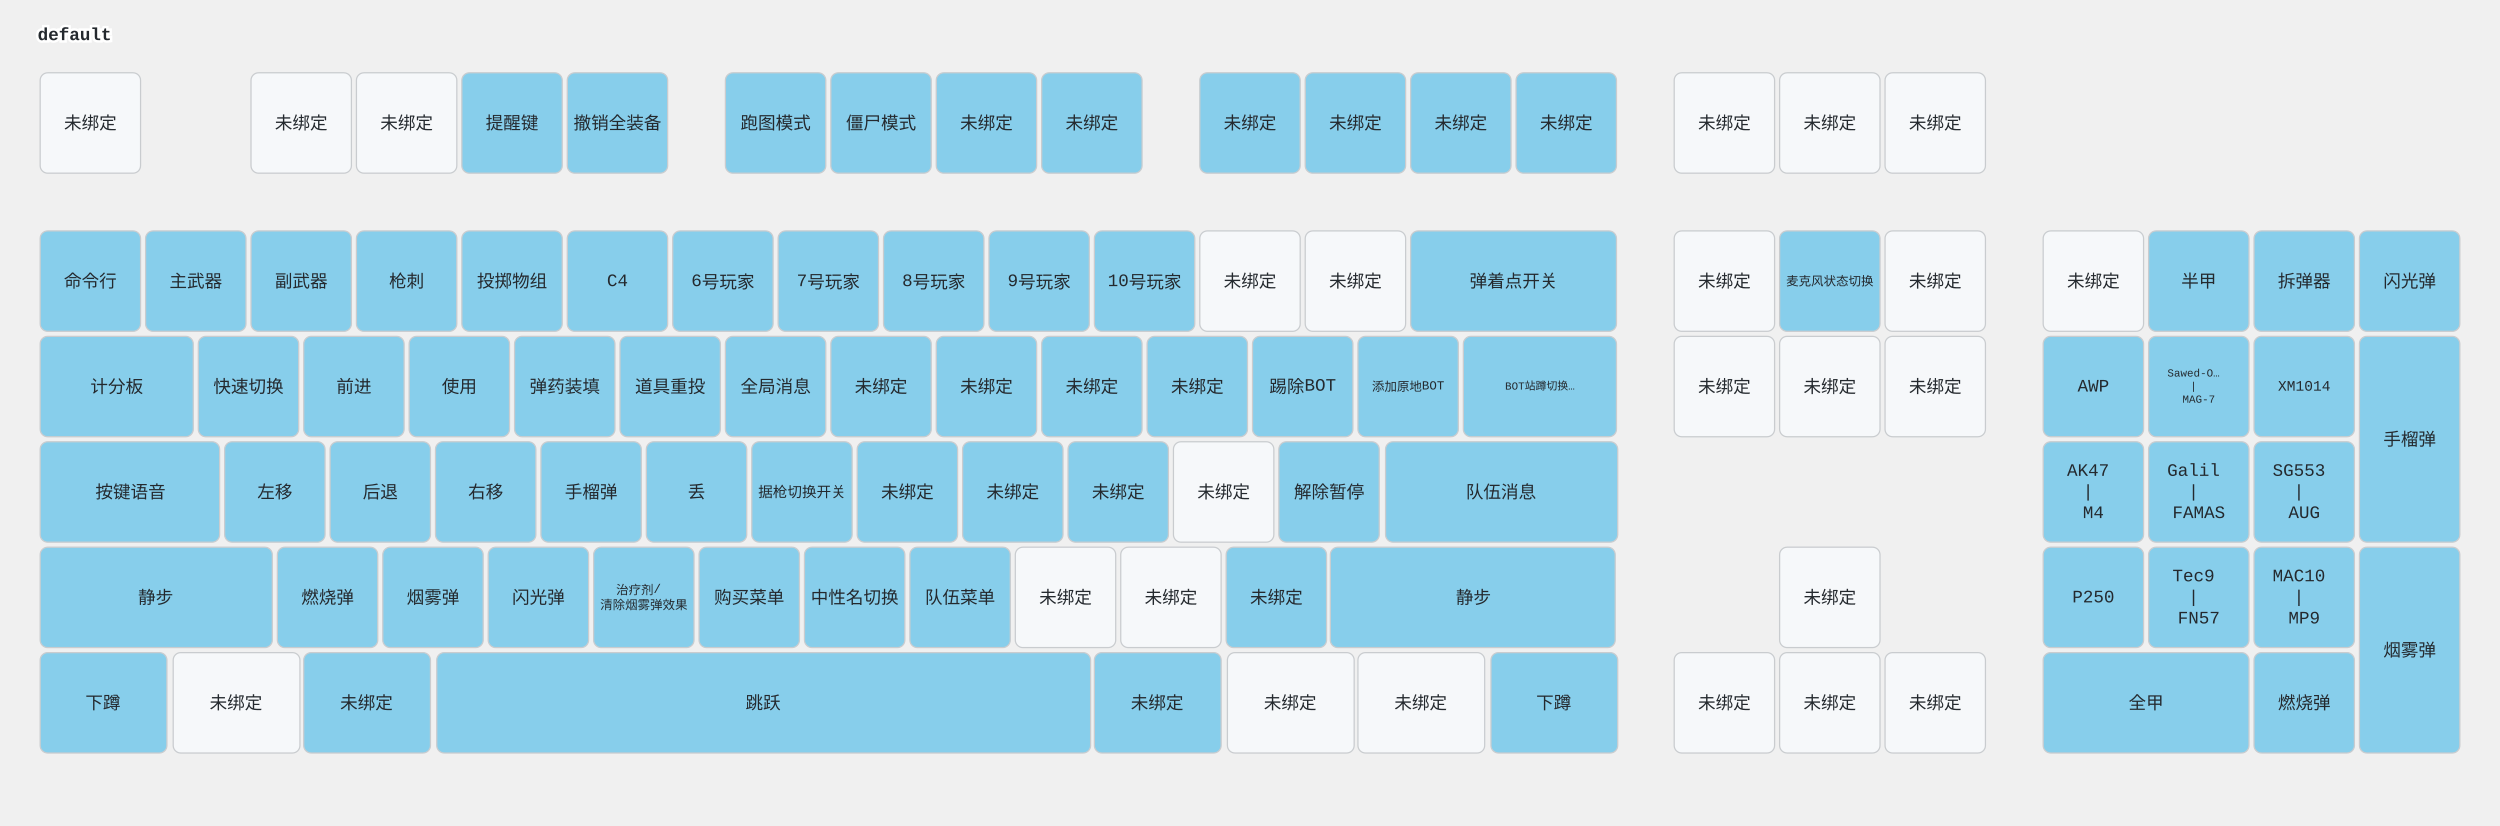
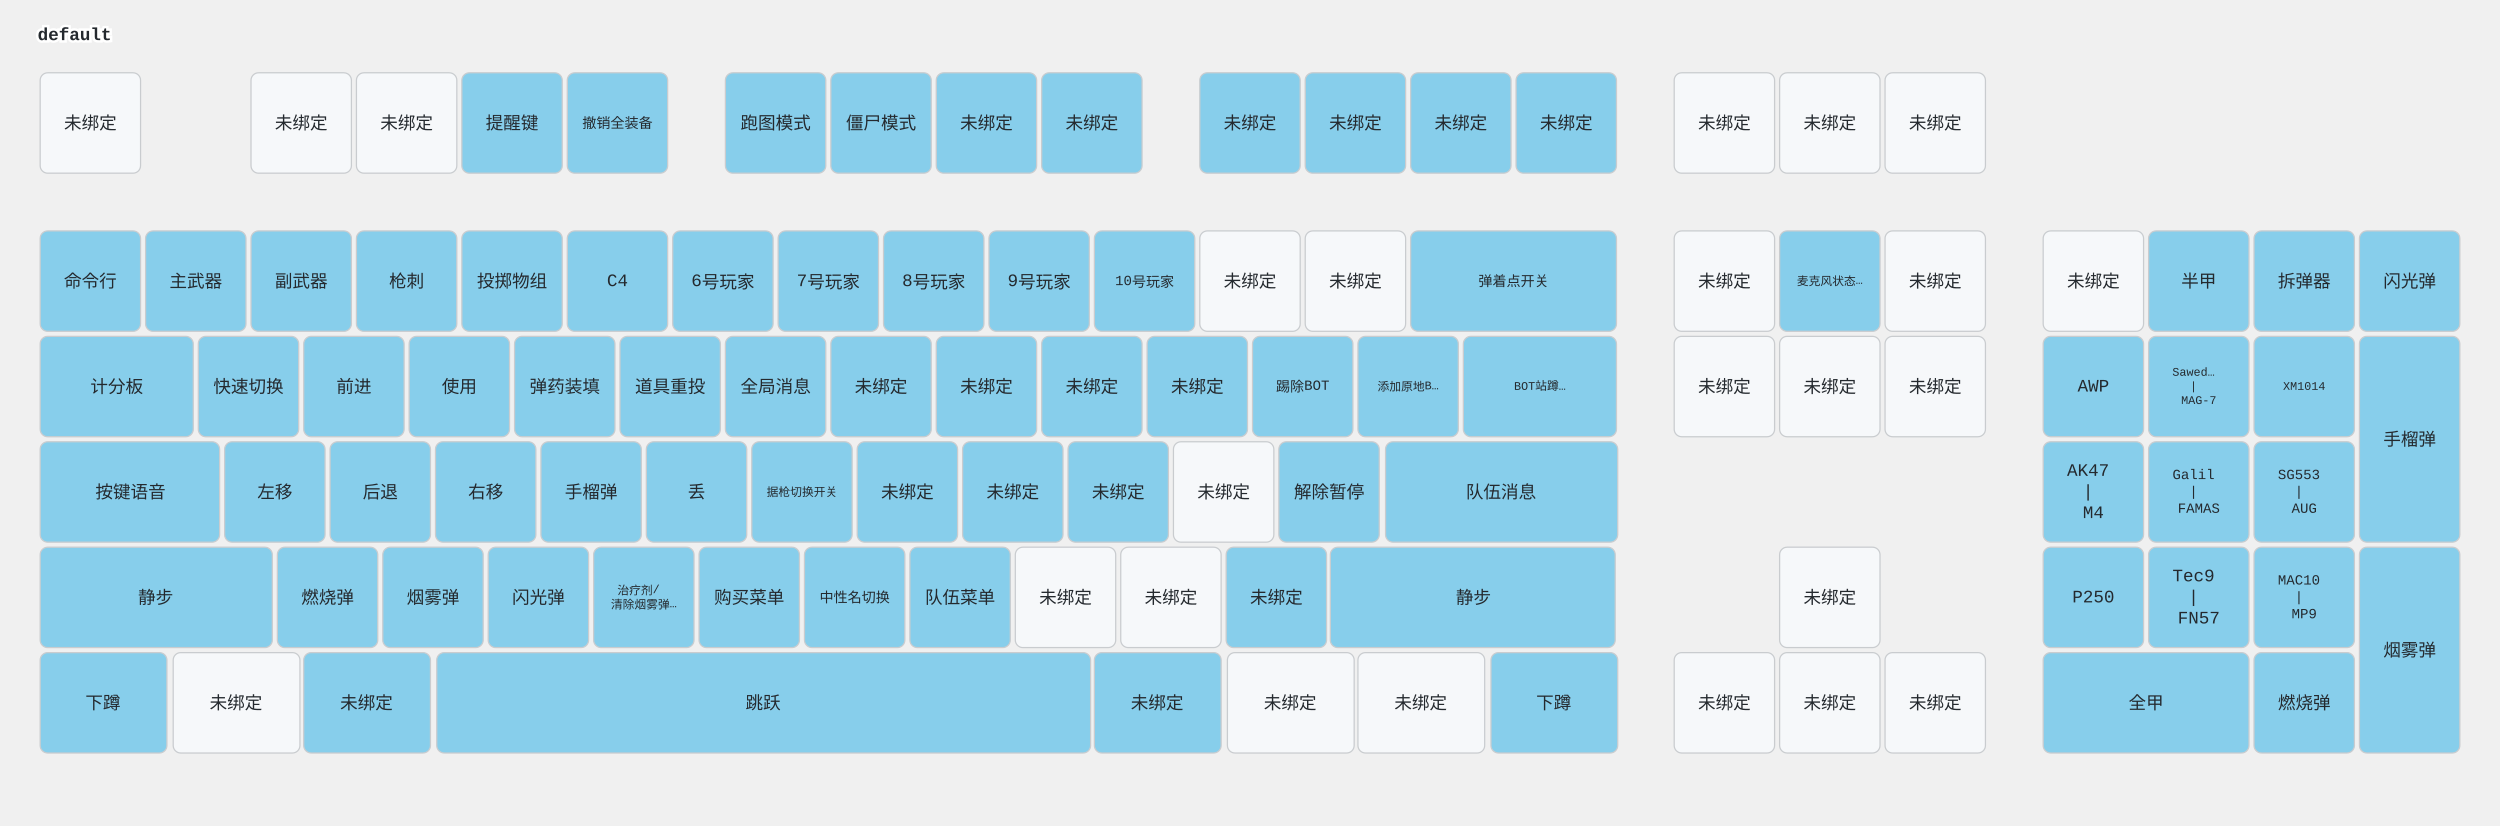
<svg xmlns="http://www.w3.org/2000/svg" width="1992" height="658" viewBox="0 0 1992 658" class="keymap">
  <style>/* inherit to force styles through use tags */
svg path {
    fill: inherit;
}

/* font and background color specifications */
svg.keymap {
    font-family: SFMono-Regular,Consolas,Liberation Mono,Menlo,monospace;
    font-size: 14px;
    font-kerning: normal;
    text-rendering: optimizeLegibility;
    fill: #24292e;
}

/* default key styling */
rect.key {
    fill: #f6f8fa;
}

rect.key, rect.combo {
    stroke: #c9cccf;
    stroke-width: 1;
}

/* default key side styling, only used is draw_key_sides is set */
rect.side {
    filter: brightness(90%);
}

/* color accent for combo boxes */
rect.combo, rect.combo-separate {
    fill: #cdf;
}

/* color accent for held keys */
rect.held, rect.combo.held {
    fill: #fdd;
}

/* color accent for ghost (optional) keys */
rect.ghost, rect.combo.ghost {
    stroke-dasharray: 4, 4;
    stroke-width: 2;
}

text {
    text-anchor: middle;
    dominant-baseline: middle;
}

/* styling for layer labels */
text.label {
    font-weight: bold;
    text-anchor: start;
    stroke: white;
    stroke-width: 4;
    paint-order: stroke;
}

/* styling for optional footer */
text.footer {
    text-anchor: end;
    dominant-baseline: auto;
    stroke: white;
    stroke-width: 4;
    paint-order: stroke;
}

/* styling for combo tap, and key non-tap label text */
text.combo, text.hold, text.shifted, text.left, text.right, text.tl, text.tr, text.bl, text.br {
    font-size: 11px;
}

text.hold, text.bl, text.br {
    text-anchor: middle;
    dominant-baseline: auto;
}

text.shifted, text.tl, text.tr {
    text-anchor: middle;
    dominant-baseline: hanging;
}

text.left, text.tl, text.bl {
    text-anchor: start;
}

text.right, text.tr, text.br {
    text-anchor: end;
}

text.layer-activator {
    text-decoration: underline;
}

/* styling for hold/shifted label text in combo box */
text.combo.hold, text.combo.shifted, text.combo.left, text.combo.right {
    font-size: 8px;
}

/* lighter symbol for transparent keys */
text.trans {
    fill: #7b7e81;
}

/* styling for combo dendrons */
path.combo {
    stroke-width: 1;
    stroke: gray;
    fill: none;
}

/* Start Tabler Icons Cleanup */
/* cannot use height/width with glyphs */
.icon-tabler &gt; path {
    fill: inherit;
    stroke: inherit;
    stroke-width: 2;
}
/* hide tabler's default box */
.icon-tabler &gt; path[stroke="none"][fill="none"] {
    visibility: hidden;
}
/* End Tabler Icons Cleanup */

.key .legend {
  font-weight: bold;
}
rect.key.bound {
  fill: #87CEEB;
}</style>
  <g transform="translate(30, 0)" class="layer-default">
    <text x="0" y="28" class="label" id="default">default</text>
    <g transform="translate(0, 56)">
      <g transform="translate(42, 42)" class="key keypos-0">
        <rect rx="6" ry="6" x="-40" y="-40" width="80" height="80" class="key" />
        <text x="0" y="0" class="key tap">未绑定</text>
      </g>
      <g transform="translate(210, 42)" class="key keypos-1">
        <rect rx="6" ry="6" x="-40" y="-40" width="80" height="80" class="key" />
        <text x="0" y="0" class="key tap">未绑定</text>
      </g>
      <g transform="translate(294, 42)" class="key keypos-2">
        <rect rx="6" ry="6" x="-40" y="-40" width="80" height="80" class="key" />
        <text x="0" y="0" class="key tap">未绑定</text>
      </g>
      <g transform="translate(378, 42)" class="key bound keypos-3">
        <rect rx="6" ry="6" x="-40" y="-40" width="80" height="80" class="key bound" />
        <text x="0" y="0" class="key bound tap">提醒键</text>
      </g>
      <g transform="translate(462, 42)" class="key bound keypos-4">
        <rect rx="6" ry="6" x="-40" y="-40" width="80" height="80" class="key bound" />
-         <text x="0" y="0" class="key bound tap">撤销全装备</text>
+         <text x="0" y="0" class="key bound tap">
+           <tspan style="font-size: 80%">撤销全装备</tspan>
+         </text>
      </g>
      <g transform="translate(588, 42)" class="key bound keypos-5">
        <rect rx="6" ry="6" x="-40" y="-40" width="80" height="80" class="key bound" />
        <text x="0" y="0" class="key bound tap">跑图模式</text>
      </g>
      <g transform="translate(672, 42)" class="key bound keypos-6">
        <rect rx="6" ry="6" x="-40" y="-40" width="80" height="80" class="key bound" />
        <text x="0" y="0" class="key bound tap">僵尸模式</text>
      </g>
      <g transform="translate(756, 42)" class="key bound keypos-7">
        <rect rx="6" ry="6" x="-40" y="-40" width="80" height="80" class="key bound" />
        <text x="0" y="0" class="key bound tap">未绑定</text>
      </g>
      <g transform="translate(840, 42)" class="key bound keypos-8">
        <rect rx="6" ry="6" x="-40" y="-40" width="80" height="80" class="key bound" />
        <text x="0" y="0" class="key bound tap">未绑定</text>
      </g>
      <g transform="translate(966, 42)" class="key bound keypos-9">
        <rect rx="6" ry="6" x="-40" y="-40" width="80" height="80" class="key bound" />
        <text x="0" y="0" class="key bound tap">未绑定</text>
      </g>
      <g transform="translate(1050, 42)" class="key bound keypos-10">
        <rect rx="6" ry="6" x="-40" y="-40" width="80" height="80" class="key bound" />
        <text x="0" y="0" class="key bound tap">未绑定</text>
      </g>
      <g transform="translate(1134, 42)" class="key bound keypos-11">
        <rect rx="6" ry="6" x="-40" y="-40" width="80" height="80" class="key bound" />
        <text x="0" y="0" class="key bound tap">未绑定</text>
      </g>
      <g transform="translate(1218, 42)" class="key bound keypos-12">
        <rect rx="6" ry="6" x="-40" y="-40" width="80" height="80" class="key bound" />
        <text x="0" y="0" class="key bound tap">未绑定</text>
      </g>
      <g transform="translate(1344, 42)" class="key keypos-13">
        <rect rx="6" ry="6" x="-40" y="-40" width="80" height="80" class="key" />
        <text x="0" y="0" class="key tap">未绑定</text>
      </g>
      <g transform="translate(1428, 42)" class="key keypos-14">
        <rect rx="6" ry="6" x="-40" y="-40" width="80" height="80" class="key" />
        <text x="0" y="0" class="key tap">未绑定</text>
      </g>
      <g transform="translate(1512, 42)" class="key keypos-15">
        <rect rx="6" ry="6" x="-40" y="-40" width="80" height="80" class="key" />
        <text x="0" y="0" class="key tap">未绑定</text>
      </g>
      <g transform="translate(42, 168)" class="key bound keypos-16">
        <rect rx="6" ry="6" x="-40" y="-40" width="80" height="80" class="key bound" />
        <text x="0" y="0" class="key bound tap">命令行</text>
      </g>
      <g transform="translate(126, 168)" class="key bound keypos-17">
        <rect rx="6" ry="6" x="-40" y="-40" width="80" height="80" class="key bound" />
        <text x="0" y="0" class="key bound tap">主武器</text>
      </g>
      <g transform="translate(210, 168)" class="key bound keypos-18">
        <rect rx="6" ry="6" x="-40" y="-40" width="80" height="80" class="key bound" />
        <text x="0" y="0" class="key bound tap">副武器</text>
      </g>
      <g transform="translate(294, 168)" class="key bound keypos-19">
        <rect rx="6" ry="6" x="-40" y="-40" width="80" height="80" class="key bound" />
        <text x="0" y="0" class="key bound tap">枪刺</text>
      </g>
      <g transform="translate(378, 168)" class="key bound keypos-20">
        <rect rx="6" ry="6" x="-40" y="-40" width="80" height="80" class="key bound" />
        <text x="0" y="0" class="key bound tap">投掷物组</text>
      </g>
      <g transform="translate(462, 168)" class="key bound keypos-21">
        <rect rx="6" ry="6" x="-40" y="-40" width="80" height="80" class="key bound" />
        <text x="0" y="0" class="key bound tap">C4</text>
      </g>
      <g transform="translate(546, 168)" class="key bound keypos-22">
        <rect rx="6" ry="6" x="-40" y="-40" width="80" height="80" class="key bound" />
        <text x="0" y="0" class="key bound tap">6号玩家</text>
      </g>
      <g transform="translate(630, 168)" class="key bound keypos-23">
        <rect rx="6" ry="6" x="-40" y="-40" width="80" height="80" class="key bound" />
        <text x="0" y="0" class="key bound tap">7号玩家</text>
      </g>
      <g transform="translate(714, 168)" class="key bound keypos-24">
        <rect rx="6" ry="6" x="-40" y="-40" width="80" height="80" class="key bound" />
        <text x="0" y="0" class="key bound tap">8号玩家</text>
      </g>
      <g transform="translate(798, 168)" class="key bound keypos-25">
        <rect rx="6" ry="6" x="-40" y="-40" width="80" height="80" class="key bound" />
        <text x="0" y="0" class="key bound tap">9号玩家</text>
      </g>
      <g transform="translate(882, 168)" class="key bound keypos-26">
        <rect rx="6" ry="6" x="-40" y="-40" width="80" height="80" class="key bound" />
-         <text x="0" y="0" class="key bound tap">10号玩家</text>
+         <text x="0" y="0" class="key bound tap">
+           <tspan style="font-size: 80%">10号玩家</tspan>
+         </text>
      </g>
      <g transform="translate(966, 168)" class="key keypos-27">
        <rect rx="6" ry="6" x="-40" y="-40" width="80" height="80" class="key" />
        <text x="0" y="0" class="key tap">未绑定</text>
      </g>
      <g transform="translate(1050, 168)" class="key keypos-28">
        <rect rx="6" ry="6" x="-40" y="-40" width="80" height="80" class="key" />
        <text x="0" y="0" class="key tap">未绑定</text>
      </g>
      <g transform="translate(1176, 168)" class="key bound keypos-29">
        <rect rx="6" ry="6" x="-82" y="-40" width="164" height="80" class="key bound" />
-         <text x="0" y="0" class="key bound tap">弹着点开关</text>
+         <text x="0" y="0" class="key bound tap">
+           <tspan style="font-size: 80%">弹着点开关</tspan>
+         </text>
      </g>
      <g transform="translate(1344, 168)" class="key keypos-30">
        <rect rx="6" ry="6" x="-40" y="-40" width="80" height="80" class="key" />
        <text x="0" y="0" class="key tap">未绑定</text>
      </g>
      <g transform="translate(1428, 168)" class="key bound keypos-31">
        <rect rx="6" ry="6" x="-40" y="-40" width="80" height="80" class="key bound" />
        <text x="0" y="0" class="key bound tap">
-           <tspan style="font-size: 71%">麦克风状态切换</tspan>
+           <tspan style="font-size: 67%">麦克风状态…</tspan>
        </text>
      </g>
      <g transform="translate(1512, 168)" class="key keypos-32">
        <rect rx="6" ry="6" x="-40" y="-40" width="80" height="80" class="key" />
        <text x="0" y="0" class="key tap">未绑定</text>
      </g>
      <g transform="translate(1638, 168)" class="key keypos-33">
        <rect rx="6" ry="6" x="-40" y="-40" width="80" height="80" class="key" />
        <text x="0" y="0" class="key tap">未绑定</text>
      </g>
      <g transform="translate(1722, 168)" class="key bound keypos-34">
        <rect rx="6" ry="6" x="-40" y="-40" width="80" height="80" class="key bound" />
        <text x="0" y="0" class="key bound tap">半甲</text>
      </g>
      <g transform="translate(1806, 168)" class="key bound keypos-35">
        <rect rx="6" ry="6" x="-40" y="-40" width="80" height="80" class="key bound" />
        <text x="0" y="0" class="key bound tap">拆弹器</text>
      </g>
      <g transform="translate(1890, 168)" class="key bound keypos-36">
        <rect rx="6" ry="6" x="-40" y="-40" width="80" height="80" class="key bound" />
        <text x="0" y="0" class="key bound tap">闪光弹</text>
      </g>
      <g transform="translate(63, 252)" class="key bound keypos-37">
        <rect rx="6" ry="6" x="-61" y="-40" width="122" height="80" class="key bound" />
        <text x="0" y="0" class="key bound tap">计分板</text>
      </g>
      <g transform="translate(168, 252)" class="key bound keypos-38">
        <rect rx="6" ry="6" x="-40" y="-40" width="80" height="80" class="key bound" />
        <text x="0" y="0" class="key bound tap">快速切换</text>
      </g>
      <g transform="translate(252, 252)" class="key bound keypos-39">
        <rect rx="6" ry="6" x="-40" y="-40" width="80" height="80" class="key bound" />
        <text x="0" y="0" class="key bound tap">前进</text>
      </g>
      <g transform="translate(336, 252)" class="key bound keypos-40">
        <rect rx="6" ry="6" x="-40" y="-40" width="80" height="80" class="key bound" />
        <text x="0" y="0" class="key bound tap">使用</text>
      </g>
      <g transform="translate(420, 252)" class="key bound keypos-41">
        <rect rx="6" ry="6" x="-40" y="-40" width="80" height="80" class="key bound" />
        <text x="0" y="0" class="key bound tap">弹药装填</text>
      </g>
      <g transform="translate(504, 252)" class="key bound keypos-42">
        <rect rx="6" ry="6" x="-40" y="-40" width="80" height="80" class="key bound" />
        <text x="0" y="0" class="key bound tap">道具重投</text>
      </g>
      <g transform="translate(588, 252)" class="key bound keypos-43">
        <rect rx="6" ry="6" x="-40" y="-40" width="80" height="80" class="key bound" />
        <text x="0" y="0" class="key bound tap">全局消息</text>
      </g>
      <g transform="translate(672, 252)" class="key bound keypos-44">
        <rect rx="6" ry="6" x="-40" y="-40" width="80" height="80" class="key bound" />
        <text x="0" y="0" class="key bound tap">未绑定</text>
      </g>
      <g transform="translate(756, 252)" class="key bound keypos-45">
        <rect rx="6" ry="6" x="-40" y="-40" width="80" height="80" class="key bound" />
        <text x="0" y="0" class="key bound tap">未绑定</text>
      </g>
      <g transform="translate(840, 252)" class="key bound keypos-46">
        <rect rx="6" ry="6" x="-40" y="-40" width="80" height="80" class="key bound" />
        <text x="0" y="0" class="key bound tap">未绑定</text>
      </g>
      <g transform="translate(924, 252)" class="key bound keypos-47">
        <rect rx="6" ry="6" x="-40" y="-40" width="80" height="80" class="key bound" />
        <text x="0" y="0" class="key bound tap">未绑定</text>
      </g>
      <g transform="translate(1008, 252)" class="key bound keypos-48">
        <rect rx="6" ry="6" x="-40" y="-40" width="80" height="80" class="key bound" />
-         <text x="0" y="0" class="key bound tap">踢除BOT</text>
+         <text x="0" y="0" class="key bound tap">
+           <tspan style="font-size: 80%">踢除BOT</tspan>
+         </text>
      </g>
      <g transform="translate(1092, 252)" class="key bound keypos-49">
        <rect rx="6" ry="6" x="-40" y="-40" width="80" height="80" class="key bound" />
        <text x="0" y="0" class="key bound tap">
-           <tspan style="font-size: 71%">添加原地BOT</tspan>
+           <tspan style="font-size: 67%">添加原地B…</tspan>
        </text>
      </g>
      <g transform="translate(1197, 252)" class="key bound keypos-50">
        <rect rx="6" ry="6" x="-61" y="-40" width="122" height="80" class="key bound" />
        <text x="0" y="0" class="key bound tap">
-           <tspan style="font-size: 62%">BOT站蹲切换…</tspan>
+           <tspan style="font-size: 67%">BOT站蹲…</tspan>
        </text>
      </g>
      <g transform="translate(1344, 252)" class="key keypos-51">
        <rect rx="6" ry="6" x="-40" y="-40" width="80" height="80" class="key" />
        <text x="0" y="0" class="key tap">未绑定</text>
      </g>
      <g transform="translate(1428, 252)" class="key keypos-52">
        <rect rx="6" ry="6" x="-40" y="-40" width="80" height="80" class="key" />
        <text x="0" y="0" class="key tap">未绑定</text>
      </g>
      <g transform="translate(1512, 252)" class="key keypos-53">
        <rect rx="6" ry="6" x="-40" y="-40" width="80" height="80" class="key" />
        <text x="0" y="0" class="key tap">未绑定</text>
      </g>
      <g transform="translate(1638, 252)" class="key bound keypos-54">
        <rect rx="6" ry="6" x="-40" y="-40" width="80" height="80" class="key bound" />
        <text x="0" y="0" class="key bound tap">AWP</text>
      </g>
      <g transform="translate(1722, 252)" class="key bound keypos-55">
        <rect rx="6" ry="6" x="-40" y="-40" width="80" height="80" class="key bound" />
        <text x="0" y="0" class="key bound tap">
-           <tspan x="0" dy="-1.2em" style="font-size: 62%">Sawed-O…</tspan>
-           <tspan x="0" dy="1.2em" style="font-size: 62%">|</tspan>
-           <tspan x="0" dy="1.2em" style="font-size: 62%">MAG-7</tspan>
+           <tspan x="0" dy="-1.2em" style="font-size: 67%">Sawed…</tspan>
+           <tspan x="0" dy="1.2em" style="font-size: 67%">|</tspan>
+           <tspan x="0" dy="1.2em" style="font-size: 67%">MAG-7</tspan>
        </text>
      </g>
      <g transform="translate(1806, 252)" class="key bound keypos-56">
        <rect rx="6" ry="6" x="-40" y="-40" width="80" height="80" class="key bound" />
        <text x="0" y="0" class="key bound tap">
-           <tspan style="font-size: 83%">XM1014</tspan>
+           <tspan style="font-size: 67%">XM1014</tspan>
        </text>
      </g>
      <g transform="translate(1890, 294)" class="key bound keypos-57">
        <rect rx="6" ry="6" x="-40" y="-82" width="80" height="164" class="key bound" />
        <text x="0" y="0" class="key bound tap">手榴弹</text>
      </g>
      <g transform="translate(74, 336)" class="key bound keypos-58">
        <rect rx="6" ry="6" x="-72" y="-40" width="143" height="80" class="key bound" />
        <text x="0" y="0" class="key bound tap">按键语音</text>
      </g>
      <g transform="translate(189, 336)" class="key bound keypos-59">
        <rect rx="6" ry="6" x="-40" y="-40" width="80" height="80" class="key bound" />
        <text x="0" y="0" class="key bound tap">左移</text>
      </g>
      <g transform="translate(273, 336)" class="key bound keypos-60">
        <rect rx="6" ry="6" x="-40" y="-40" width="80" height="80" class="key bound" />
        <text x="0" y="0" class="key bound tap">后退</text>
      </g>
      <g transform="translate(357, 336)" class="key bound keypos-61">
        <rect rx="6" ry="6" x="-40" y="-40" width="80" height="80" class="key bound" />
        <text x="0" y="0" class="key bound tap">右移</text>
      </g>
      <g transform="translate(441, 336)" class="key bound keypos-62">
        <rect rx="6" ry="6" x="-40" y="-40" width="80" height="80" class="key bound" />
        <text x="0" y="0" class="key bound tap">手榴弹</text>
      </g>
      <g transform="translate(525, 336)" class="key bound keypos-63">
        <rect rx="6" ry="6" x="-40" y="-40" width="80" height="80" class="key bound" />
        <text x="0" y="0" class="key bound tap">丢</text>
      </g>
      <g transform="translate(609, 336)" class="key bound keypos-64">
        <rect rx="6" ry="6" x="-40" y="-40" width="80" height="80" class="key bound" />
        <text x="0" y="0" class="key bound tap">
-           <tspan style="font-size: 83%">据枪切换开关</tspan>
+           <tspan style="font-size: 67%">据枪切换开关</tspan>
        </text>
      </g>
      <g transform="translate(693, 336)" class="key bound keypos-65">
        <rect rx="6" ry="6" x="-40" y="-40" width="80" height="80" class="key bound" />
        <text x="0" y="0" class="key bound tap">未绑定</text>
      </g>
      <g transform="translate(777, 336)" class="key bound keypos-66">
        <rect rx="6" ry="6" x="-40" y="-40" width="80" height="80" class="key bound" />
        <text x="0" y="0" class="key bound tap">未绑定</text>
      </g>
      <g transform="translate(861, 336)" class="key bound keypos-67">
        <rect rx="6" ry="6" x="-40" y="-40" width="80" height="80" class="key bound" />
        <text x="0" y="0" class="key bound tap">未绑定</text>
      </g>
      <g transform="translate(945, 336)" class="key keypos-68">
        <rect rx="6" ry="6" x="-40" y="-40" width="80" height="80" class="key" />
        <text x="0" y="0" class="key tap">未绑定</text>
      </g>
      <g transform="translate(1029, 336)" class="key bound keypos-69">
        <rect rx="6" ry="6" x="-40" y="-40" width="80" height="80" class="key bound" />
        <text x="0" y="0" class="key bound tap">解除暂停</text>
      </g>
      <g transform="translate(1166, 336)" class="key bound keypos-70">
        <rect rx="6" ry="6" x="-92" y="-40" width="185" height="80" class="key bound" />
        <text x="0" y="0" class="key bound tap">队伍消息</text>
      </g>
      <g transform="translate(1638, 336)" class="key bound keypos-71">
        <rect rx="6" ry="6" x="-40" y="-40" width="80" height="80" class="key bound" />
        <text x="0" y="0" class="key bound tap">
          <tspan x="0" dy="-1.2em">AK47</tspan>
          <tspan x="0" dy="1.2em">|</tspan>
          <tspan x="0" dy="1.2em">M4</tspan>
        </text>
      </g>
      <g transform="translate(1722, 336)" class="key bound keypos-72">
        <rect rx="6" ry="6" x="-40" y="-40" width="80" height="80" class="key bound" />
        <text x="0" y="0" class="key bound tap">
-           <tspan x="0" dy="-1.2em">Galil</tspan>
-           <tspan x="0" dy="1.2em">|</tspan>
-           <tspan x="0" dy="1.2em">FAMAS</tspan>
+           <tspan x="0" dy="-1.2em" style="font-size: 80%">Galil</tspan>
+           <tspan x="0" dy="1.2em" style="font-size: 80%">|</tspan>
+           <tspan x="0" dy="1.2em" style="font-size: 80%">FAMAS</tspan>
        </text>
      </g>
      <g transform="translate(1806, 336)" class="key bound keypos-73">
        <rect rx="6" ry="6" x="-40" y="-40" width="80" height="80" class="key bound" />
        <text x="0" y="0" class="key bound tap">
-           <tspan x="0" dy="-1.2em">SG553</tspan>
-           <tspan x="0" dy="1.2em">|</tspan>
-           <tspan x="0" dy="1.2em">AUG</tspan>
+           <tspan x="0" dy="-1.2em" style="font-size: 80%">SG553</tspan>
+           <tspan x="0" dy="1.2em" style="font-size: 80%">|</tspan>
+           <tspan x="0" dy="1.2em" style="font-size: 80%">AUG</tspan>
        </text>
      </g>
      <g transform="translate(94, 420)" class="key bound keypos-74">
        <rect rx="6" ry="6" x="-92" y="-40" width="185" height="80" class="key bound" />
        <text x="0" y="0" class="key bound tap">静步</text>
      </g>
      <g transform="translate(231, 420)" class="key bound keypos-75">
        <rect rx="6" ry="6" x="-40" y="-40" width="80" height="80" class="key bound" />
        <text x="0" y="0" class="key bound tap">燃烧弹</text>
      </g>
      <g transform="translate(315, 420)" class="key bound keypos-76">
        <rect rx="6" ry="6" x="-40" y="-40" width="80" height="80" class="key bound" />
        <text x="0" y="0" class="key bound tap">烟雾弹</text>
      </g>
      <g transform="translate(399, 420)" class="key bound keypos-77">
        <rect rx="6" ry="6" x="-40" y="-40" width="80" height="80" class="key bound" />
        <text x="0" y="0" class="key bound tap">闪光弹</text>
      </g>
      <g transform="translate(483, 420)" class="key bound keypos-78">
        <rect rx="6" ry="6" x="-40" y="-40" width="80" height="80" class="key bound" />
        <text x="0" y="0" class="key bound tap">
-           <tspan x="0" dy="-0.6em" style="font-size: 71%">治疗剂/</tspan>
-           <tspan x="0" dy="1.2em" style="font-size: 71%">清除烟雾弹效果</tspan>
+           <tspan x="0" dy="-0.6em" style="font-size: 67%">治疗剂/</tspan>
+           <tspan x="0" dy="1.2em" style="font-size: 67%">清除烟雾弹…</tspan>
        </text>
      </g>
      <g transform="translate(567, 420)" class="key bound keypos-79">
        <rect rx="6" ry="6" x="-40" y="-40" width="80" height="80" class="key bound" />
        <text x="0" y="0" class="key bound tap">购买菜单</text>
      </g>
      <g transform="translate(651, 420)" class="key bound keypos-80">
        <rect rx="6" ry="6" x="-40" y="-40" width="80" height="80" class="key bound" />
-         <text x="0" y="0" class="key bound tap">中性名切换</text>
+         <text x="0" y="0" class="key bound tap">
+           <tspan style="font-size: 80%">中性名切换</tspan>
+         </text>
      </g>
      <g transform="translate(735, 420)" class="key bound keypos-81">
        <rect rx="6" ry="6" x="-40" y="-40" width="80" height="80" class="key bound" />
        <text x="0" y="0" class="key bound tap">队伍菜单</text>
      </g>
      <g transform="translate(819, 420)" class="key keypos-82">
        <rect rx="6" ry="6" x="-40" y="-40" width="80" height="80" class="key" />
        <text x="0" y="0" class="key tap">未绑定</text>
      </g>
      <g transform="translate(903, 420)" class="key keypos-83">
        <rect rx="6" ry="6" x="-40" y="-40" width="80" height="80" class="key" />
        <text x="0" y="0" class="key tap">未绑定</text>
      </g>
      <g transform="translate(987, 420)" class="key bound keypos-84">
        <rect rx="6" ry="6" x="-40" y="-40" width="80" height="80" class="key bound" />
        <text x="0" y="0" class="key bound tap">未绑定</text>
      </g>
      <g transform="translate(1144, 420)" class="key bound keypos-85">
        <rect rx="6" ry="6" x="-114" y="-40" width="227" height="80" class="key bound" />
        <text x="0" y="0" class="key bound tap">静步</text>
      </g>
      <g transform="translate(1428, 420)" class="key keypos-86">
        <rect rx="6" ry="6" x="-40" y="-40" width="80" height="80" class="key" />
        <text x="0" y="0" class="key tap">未绑定</text>
      </g>
      <g transform="translate(1638, 420)" class="key bound keypos-87">
        <rect rx="6" ry="6" x="-40" y="-40" width="80" height="80" class="key bound" />
        <text x="0" y="0" class="key bound tap">P250</text>
      </g>
      <g transform="translate(1722, 420)" class="key bound keypos-88">
        <rect rx="6" ry="6" x="-40" y="-40" width="80" height="80" class="key bound" />
        <text x="0" y="0" class="key bound tap">
          <tspan x="0" dy="-1.2em">Tec9</tspan>
          <tspan x="0" dy="1.2em">|</tspan>
          <tspan x="0" dy="1.2em">FN57</tspan>
        </text>
      </g>
      <g transform="translate(1806, 420)" class="key bound keypos-89">
        <rect rx="6" ry="6" x="-40" y="-40" width="80" height="80" class="key bound" />
        <text x="0" y="0" class="key bound tap">
-           <tspan x="0" dy="-1.2em">MAC10</tspan>
-           <tspan x="0" dy="1.2em">|</tspan>
-           <tspan x="0" dy="1.2em">MP9</tspan>
+           <tspan x="0" dy="-1.2em" style="font-size: 80%">MAC10</tspan>
+           <tspan x="0" dy="1.2em" style="font-size: 80%">|</tspan>
+           <tspan x="0" dy="1.2em" style="font-size: 80%">MP9</tspan>
        </text>
      </g>
      <g transform="translate(1890, 462)" class="key bound keypos-90">
        <rect rx="6" ry="6" x="-40" y="-82" width="80" height="164" class="key bound" />
        <text x="0" y="0" class="key bound tap">烟雾弹</text>
      </g>
      <g transform="translate(52, 504)" class="key bound keypos-91">
        <rect rx="6" ry="6" x="-50" y="-40" width="101" height="80" class="key bound" />
        <text x="0" y="0" class="key bound tap">下蹲</text>
      </g>
      <g transform="translate(158, 504)" class="key keypos-92">
        <rect rx="6" ry="6" x="-50" y="-40" width="101" height="80" class="key" />
        <text x="0" y="0" class="key tap">未绑定</text>
      </g>
      <g transform="translate(262, 504)" class="key bound keypos-93">
        <rect rx="6" ry="6" x="-50" y="-40" width="101" height="80" class="key bound" />
        <text x="0" y="0" class="key bound tap">未绑定</text>
      </g>
      <g transform="translate(578, 504)" class="key bound keypos-94">
        <rect rx="6" ry="6" x="-260" y="-40" width="521" height="80" class="key bound" />
        <text x="0" y="0" class="key bound tap">跳跃</text>
      </g>
      <g transform="translate(892, 504)" class="key bound keypos-95">
        <rect rx="6" ry="6" x="-50" y="-40" width="101" height="80" class="key bound" />
        <text x="0" y="0" class="key bound tap">未绑定</text>
      </g>
      <g transform="translate(998, 504)" class="key keypos-96">
        <rect rx="6" ry="6" x="-50" y="-40" width="101" height="80" class="key" />
        <text x="0" y="0" class="key tap">未绑定</text>
      </g>
      <g transform="translate(1102, 504)" class="key keypos-97">
        <rect rx="6" ry="6" x="-50" y="-40" width="101" height="80" class="key" />
        <text x="0" y="0" class="key tap">未绑定</text>
      </g>
      <g transform="translate(1208, 504)" class="key bound keypos-98">
        <rect rx="6" ry="6" x="-50" y="-40" width="101" height="80" class="key bound" />
        <text x="0" y="0" class="key bound tap">下蹲</text>
      </g>
      <g transform="translate(1344, 504)" class="key keypos-99">
        <rect rx="6" ry="6" x="-40" y="-40" width="80" height="80" class="key" />
        <text x="0" y="0" class="key tap">未绑定</text>
      </g>
      <g transform="translate(1428, 504)" class="key keypos-100">
        <rect rx="6" ry="6" x="-40" y="-40" width="80" height="80" class="key" />
        <text x="0" y="0" class="key tap">未绑定</text>
      </g>
      <g transform="translate(1512, 504)" class="key keypos-101">
        <rect rx="6" ry="6" x="-40" y="-40" width="80" height="80" class="key" />
        <text x="0" y="0" class="key tap">未绑定</text>
      </g>
      <g transform="translate(1680, 504)" class="key bound keypos-102">
        <rect rx="6" ry="6" x="-82" y="-40" width="164" height="80" class="key bound" />
        <text x="0" y="0" class="key bound tap">全甲</text>
      </g>
      <g transform="translate(1806, 504)" class="key bound keypos-103">
        <rect rx="6" ry="6" x="-40" y="-40" width="80" height="80" class="key bound" />
        <text x="0" y="0" class="key bound tap">燃烧弹</text>
      </g>
    </g>
  </g>
</svg>
